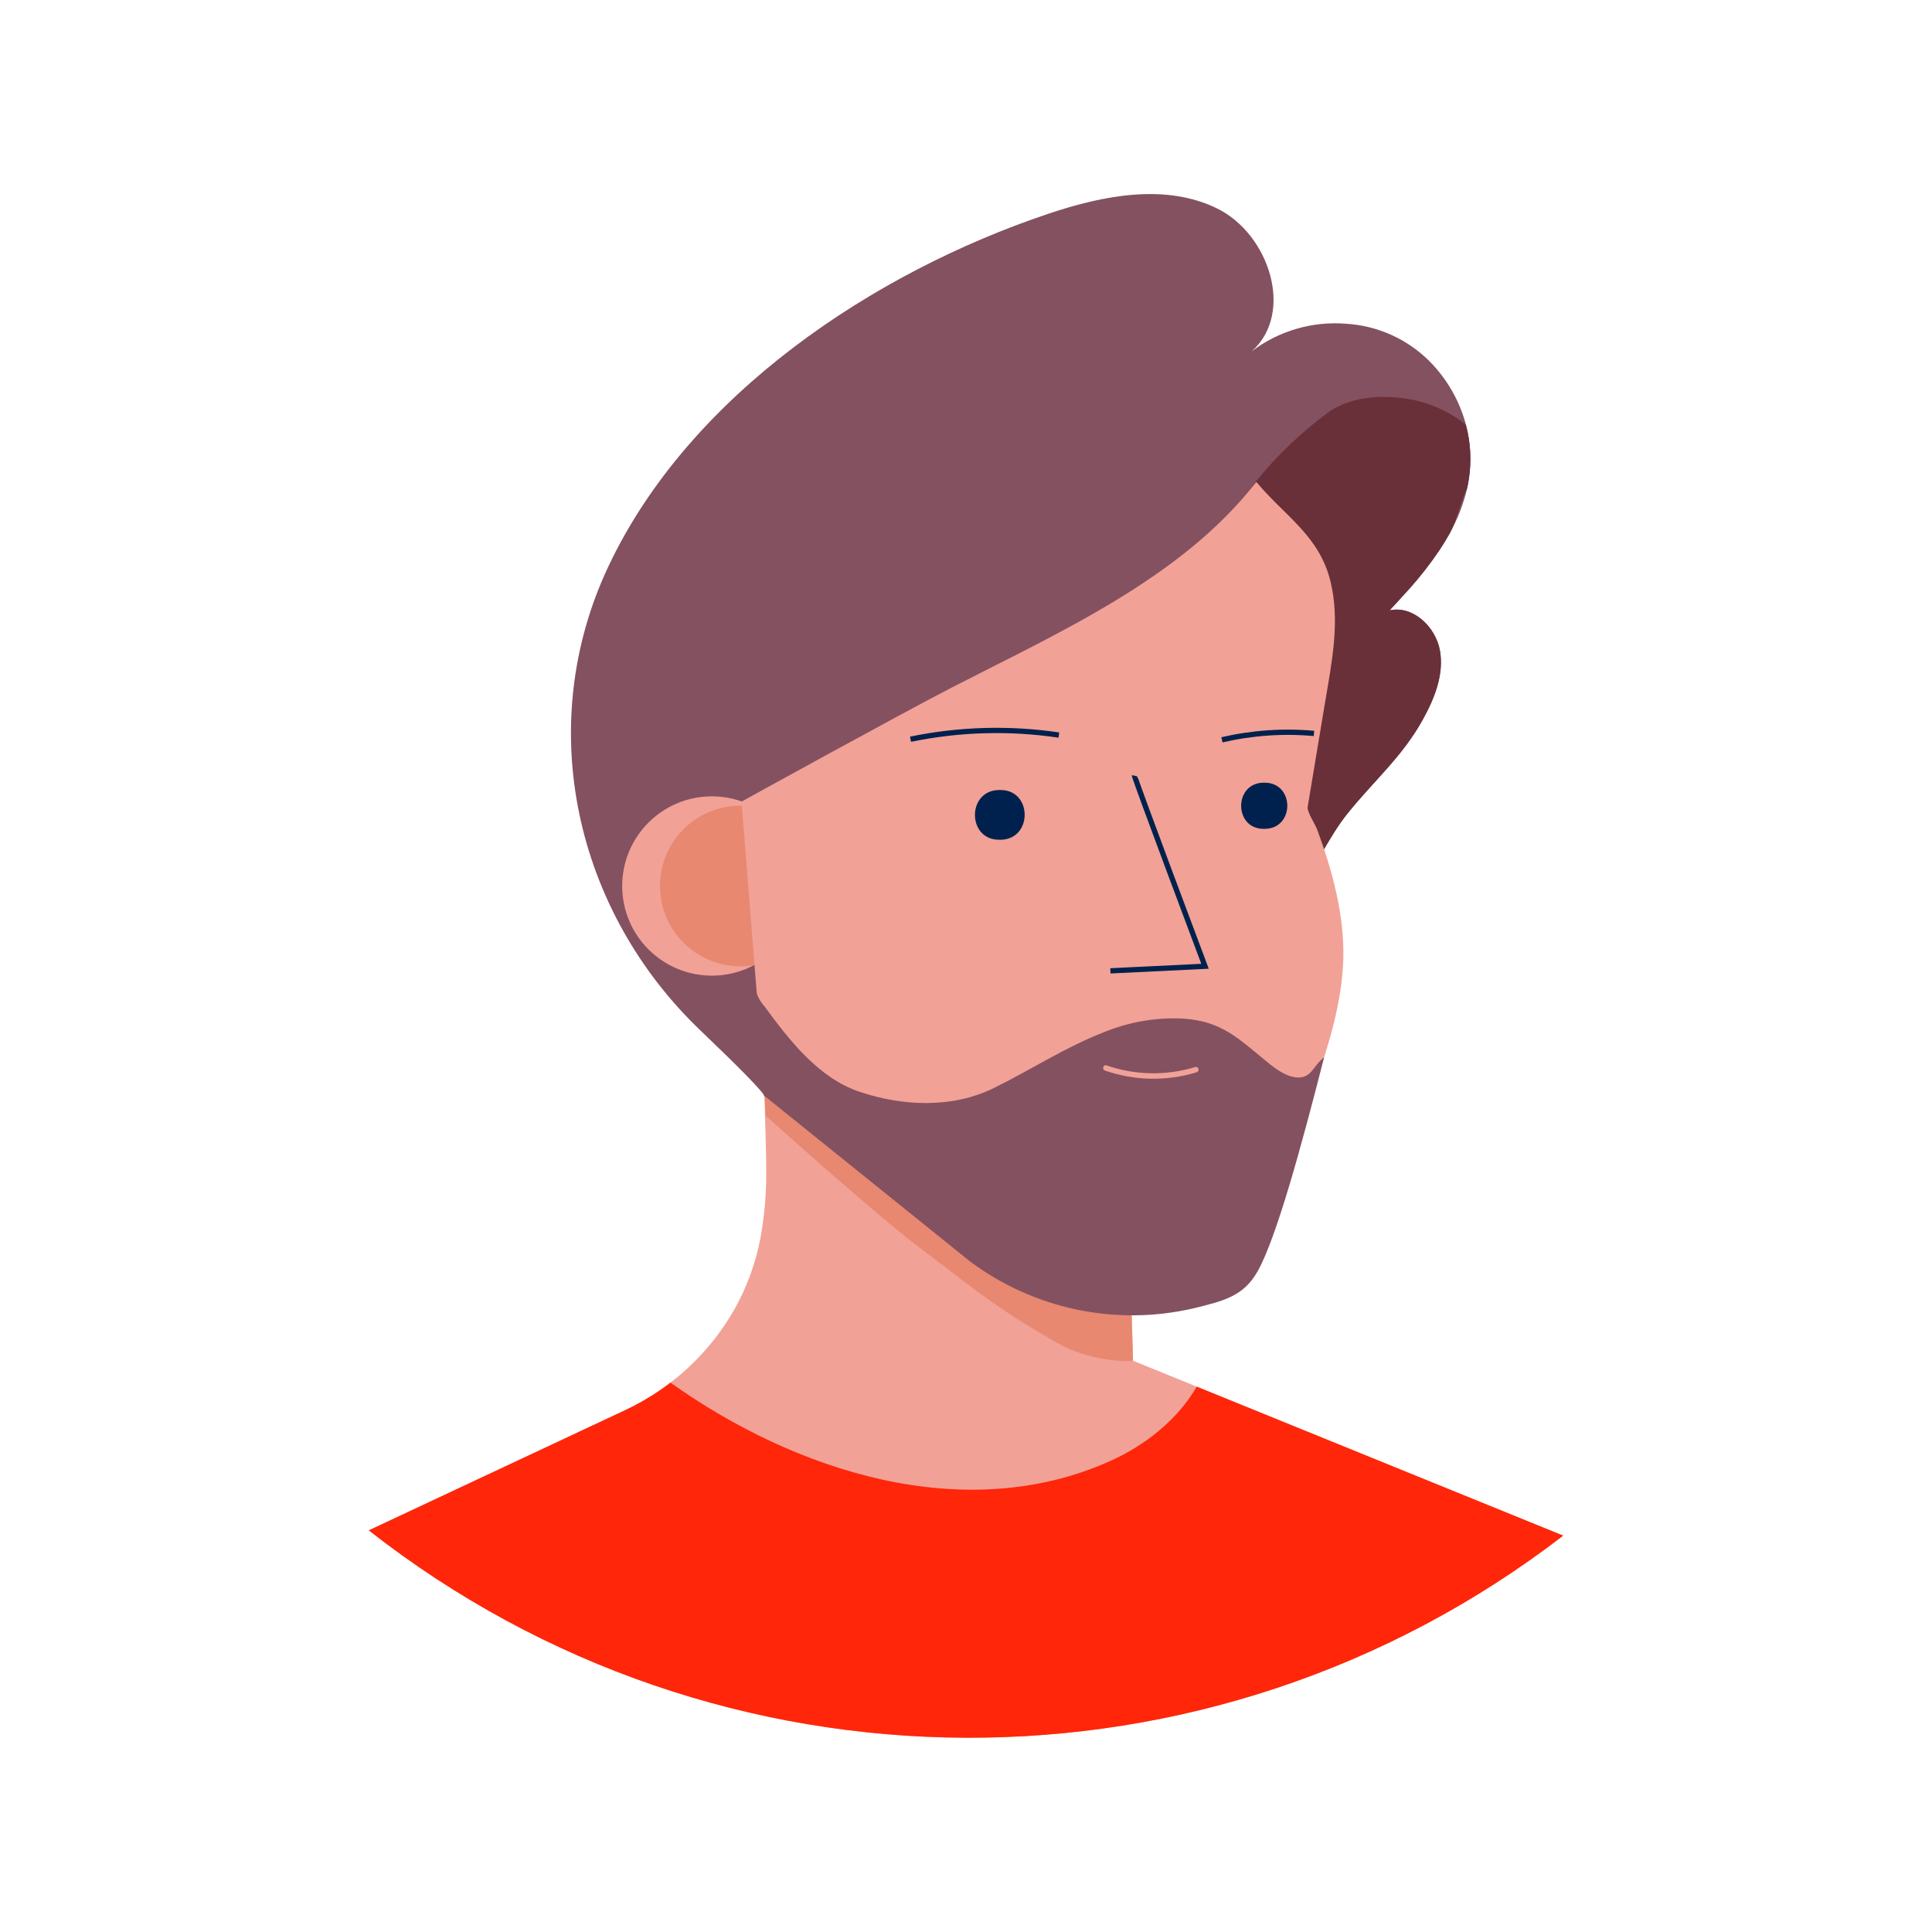
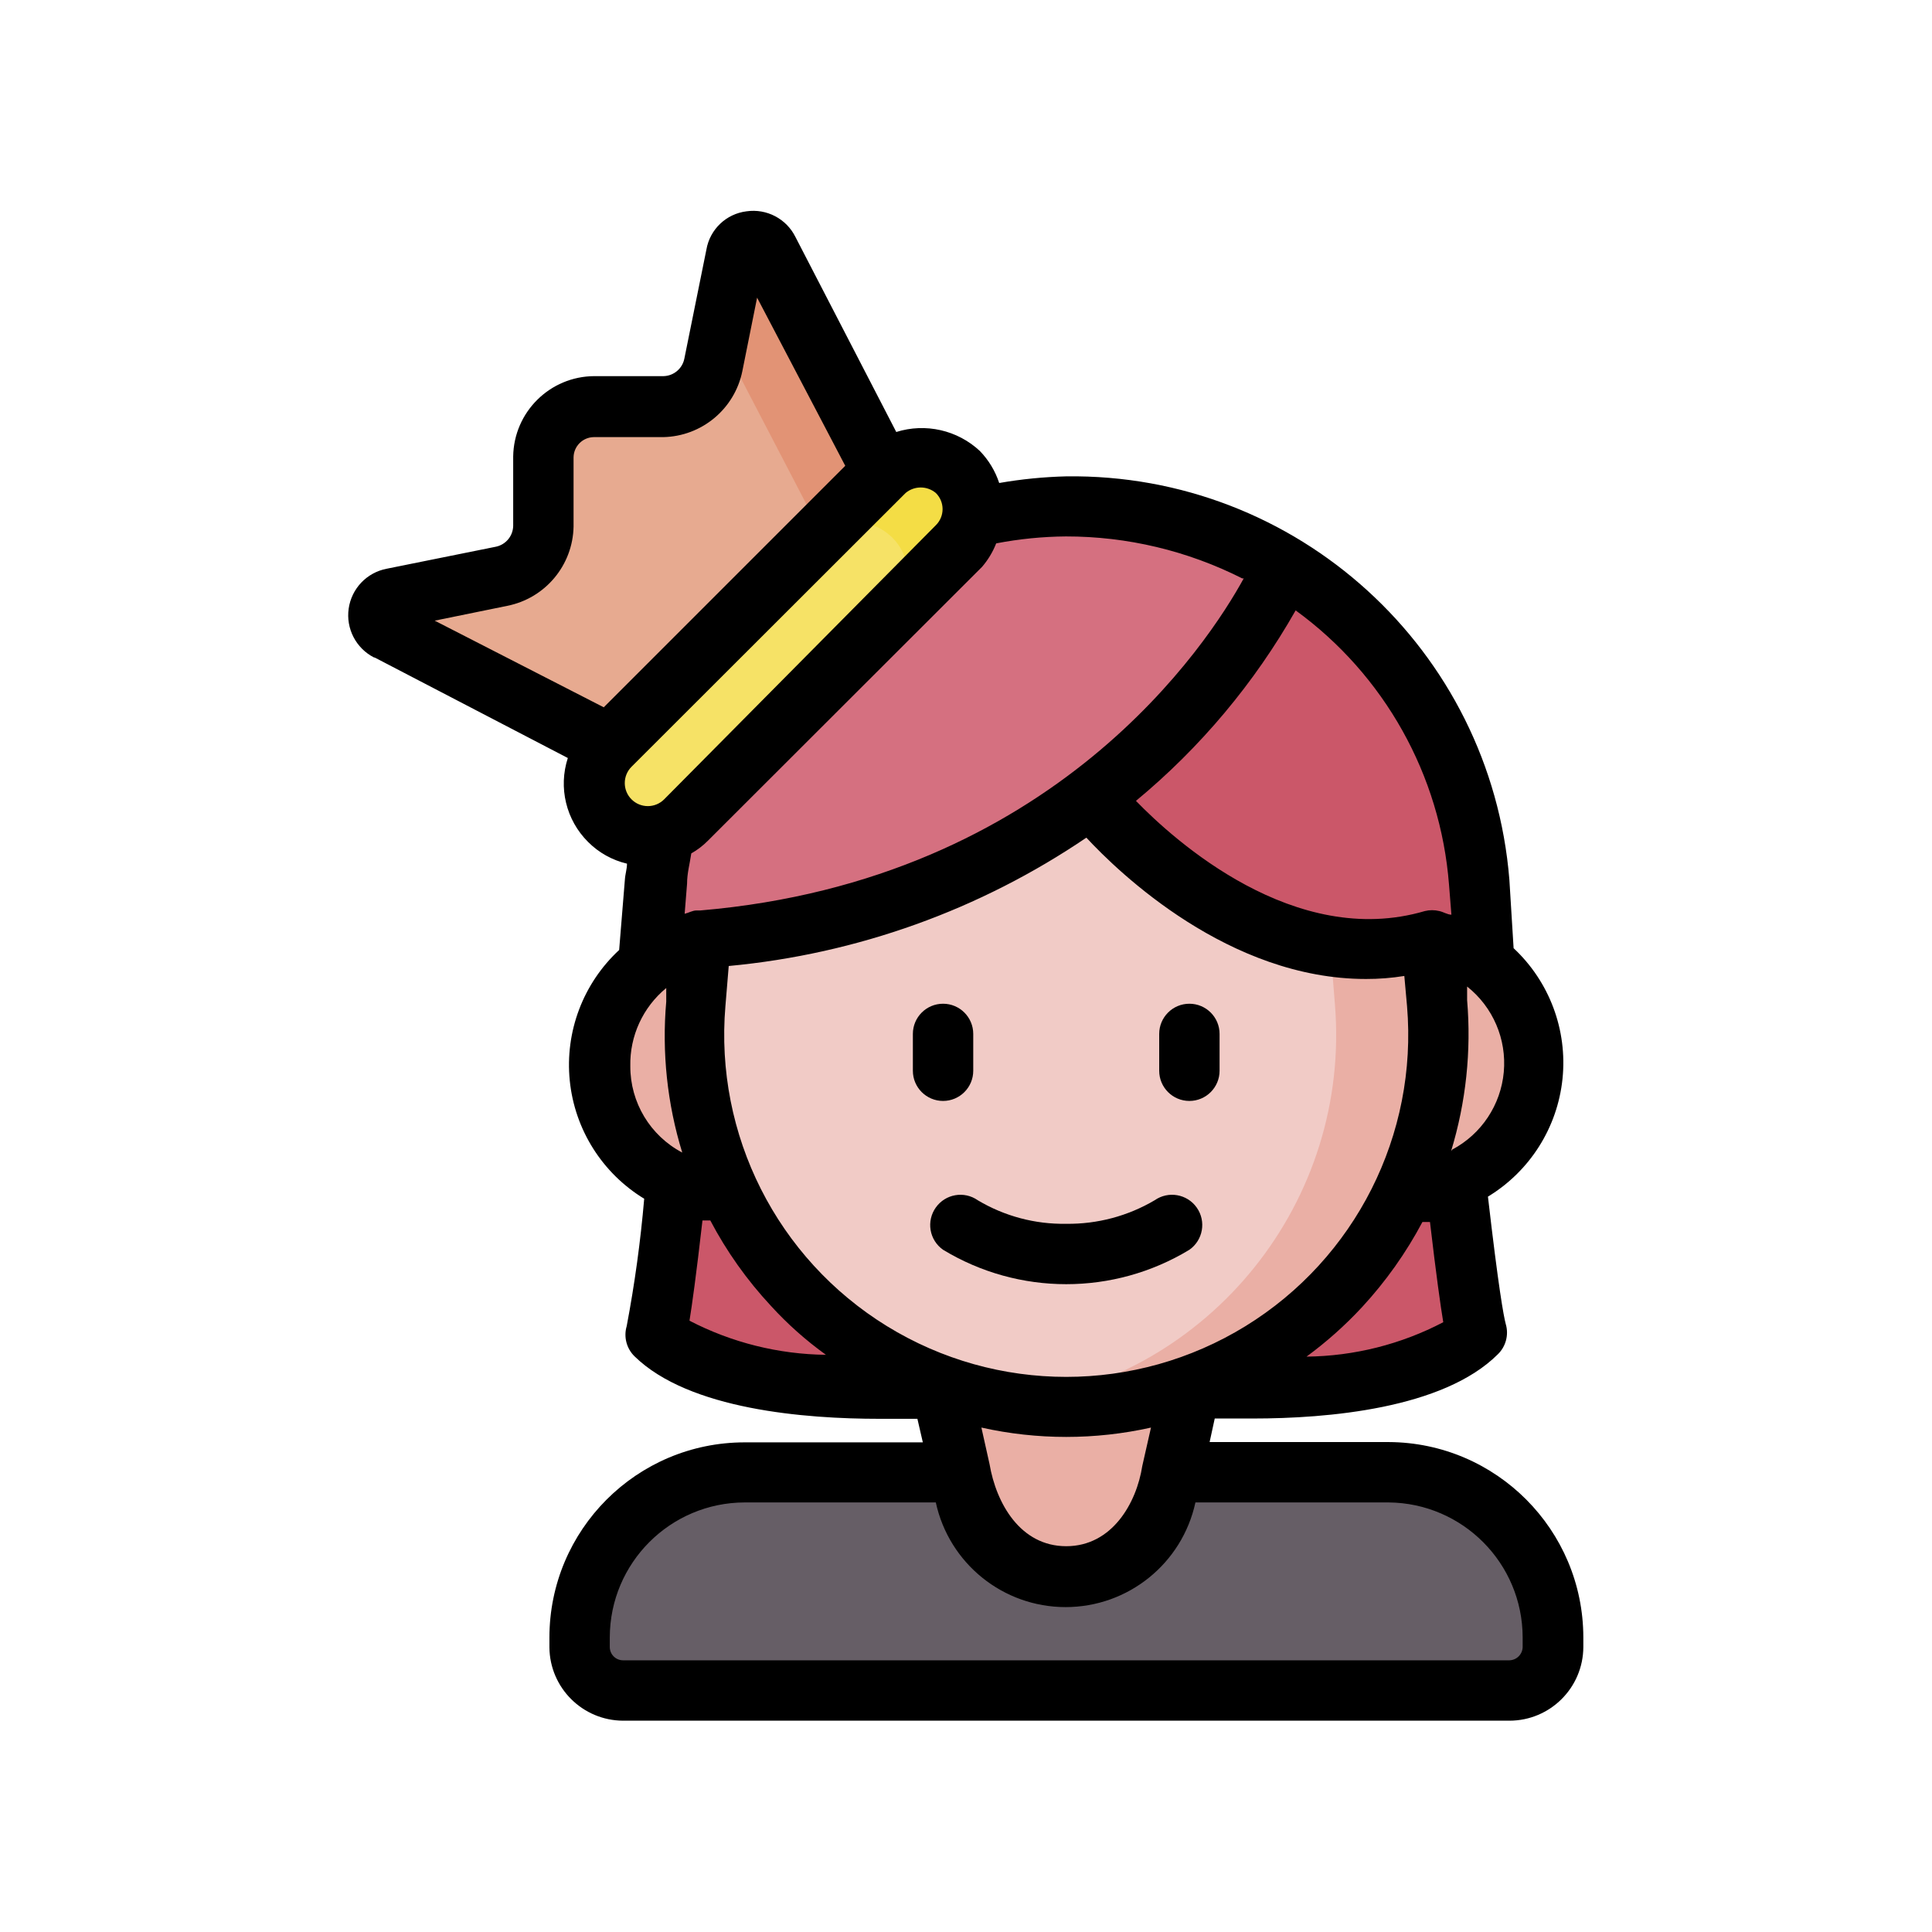
- <svg xmlns="http://www.w3.org/2000/svg" width="800px" height="800px" viewBox="0 0 366.34 366.34" id="Layer_1" data-name="Layer 1">
+ <svg xmlns="http://www.w3.org/2000/svg" width="800px" height="800px" viewBox="0 0 64 64">
  <defs>
-     <style>.cls-1{fill:#f2a196;}.cls-2{fill:#e88870;}.cls-3{fill:#ff2609;}.cls-4{fill:#845161;}.cls-5{fill:#69303a;}.cls-6{fill:#00214e;}.cls-7{fill:none;stroke:#00214e;stroke-miterlimit:10;}</style>
+     <style>.cls-1{fill:#665e66;}.cls-2{fill:#cb5769;}.cls-3{fill:#eaafa5;}.cls-4{fill:#f1cbc6;}.cls-5{fill:#d57080;}.cls-6{fill:#e7aa90;}.cls-7{fill:#e29375;}.cls-8{fill:#f6e266;}.cls-9{fill:#f4dd45;}</style>
  </defs>
-   <path class="cls-1" d="M296.41,291.18a184.56,184.56,0,0,1-226.48-1l48.66-22.81a46.83,46.83,0,0,0,6.65-3.82c.64-.44,1.28-.9,1.89-1.38a46.35,46.35,0,0,0,12.78-15.09,44.69,44.69,0,0,0,4.64-14.48,67.91,67.91,0,0,0,.74-9.91c0-3.46-.09-6.92-.21-10.38-.07-2.26-.13-4.53-.16-6.79q-.06-4.75-.1-9.51l2,1,5.2,2.69,2.41.41,27.88,4.74,31.12,5.3.94,32,.31,10.46.15,5.08V258l1,.42,11.07,4.5Z" />
-   <path class="cls-2" d="M214.82,258c-3.7.43-10-1-13.48-2.89-13-7.18-19.49-13-26.38-18.08-8.2-6.06-29.8-25.5-29.8-25.5-.07-2.26-.21-3.76-.24-6q-.06-4.75-.1-9.51l2,1,5.2,2.69,2.41.41,27.88,4.74,31.12,5.3.94,32,.31,10.46.15,5.08V258Z" />
-   <path class="cls-3" d="M296.41,291.18a184.56,184.56,0,0,1-226.48-1l48.66-22.81a46.83,46.83,0,0,0,6.65-3.82c.64-.44,1.28-.9,1.89-1.38,23.55,16.76,55.69,27.33,83.49,14.82,6.62-3,12.7-7.84,16.3-14.06Z" />
-   <path class="cls-4" d="M278.51,90.9c-.09.59-.2,1.17-.33,1.75a32.08,32.08,0,0,1-3.31,8.49l-.08.14c-.57,1-1.18,2-1.84,3a74.32,74.32,0,0,1-5.72,7.35L266,113c-.83.93-1.67,1.84-2.51,2.74,4.45-1,8.76,3.15,9.55,7.63s-1,9-3.21,13c-3.87,7.08-9.45,11.79-14.36,17.94-3.68,4.58-5.72,10-9.73,14.38l-.3.33c-10.59,11.12-27.31,13.72-41.23,18.47-5,1.72-59.22,17.12-59.22,20.48,0-.73-5.31-6-12-12.41-24-22.79-31.89-58-17.61-88.2,15.35-32.5,50.21-55.69,83.41-66.83,10.38-3.48,22.16-5.82,32-1s14.74,19.77,6.58,27.07a26.16,26.16,0,0,1,17.93-5.21,24.46,24.46,0,0,1,15.72,7.07,27,27,0,0,1,6.95,12.08A24.94,24.94,0,0,1,278.51,90.9Z" />
-   <path class="cls-5" d="M278.51,90.9c-.09.59-.2,1.17-.33,1.75-.09.17-.18.35-.27.55-1.13,2.58-1.65,5.36-3,7.94l-.08.14c-.57,1-1.18,2-1.84,3a67.09,67.09,0,0,1-5.72,7.35L266,113c-.83.93-1.67,1.84-2.51,2.74,4.45-1,8.76,3.15,9.55,7.63s-1,9-3.21,13c-3.87,7.08-9.45,11.79-14.36,17.94-3.68,4.58-5.72,10-9.73,14.38a37.7,37.7,0,0,1-8.54-19.47c-1.64-13.26-.64-27.71-1.09-41.13-.28-8.44-3-10,2.06-16.83a74.3,74.3,0,0,1,14-13.29c4.08-2.69,9.33-3.11,14.2-2.42a23.5,23.5,0,0,1,11.58,5A24.94,24.94,0,0,1,278.51,90.9Z" />
-   <circle class="cls-1" cx="134.98" cy="168" r="17" />
-   <circle class="cls-2" cx="140.37" cy="168" r="15.22" />
-   <path class="cls-1" d="M140.6,152l4.38,55,66.44,40.88A19.77,19.77,0,0,0,236.1,238a267.38,267.38,0,0,0,13.14-31.88c2.64-7.84,5.22-15.89,5.47-24.23s-2.12-17-5-24.7c-.3-.81-1.9-3.3-1.76-4.15q1.67-10,3.32-19.94c1.26-7.51,2.87-15.35,1-22.9-2.13-8.66-8.67-12.35-14.05-18.82-14.16,18.24-37.44,28.55-57.77,39C170,135.78,140.6,152,140.6,152Z" />
-   <path class="cls-4" d="M251.07,200.5c-4.31,16.92-9.08,34.35-12.63,40.61-2.66,4.67-6.37,5.57-12.24,7a51.47,51.47,0,0,1-42.29-8.94l-39.09-31.48c-.6-5.89-1-6.79-1.29-12.71-.14-2.68-1-5.36-.36-8a6.9,6.9,0,0,0,1.7,3.73c4.73,6.42,10.25,13.67,18.11,16.31,8.2,2.75,17.53,3.18,25.45-.7,6.89-3.38,13.64-7.79,20.83-10.57a35.05,35.05,0,0,1,15.11-2.61c7.34.5,10.48,3.81,15.85,8.18,1.76,1.44,3.73,2.94,6,3C248.78,204.27,248.91,202.15,251.07,200.5Z" />
-   <path class="cls-6" d="M189.72,149.8c6.1,0,6.1,9.38,0,9.43h-.28c-6.1,0-6.1-9.38,0-9.43h.28Z" />
-   <path class="cls-6" d="M239.84,148.41c5.67.05,5.67,8.7,0,8.75h-.25c-5.66,0-5.66-8.7,0-8.75h.25Z" />
-   <path class="cls-7" d="M215.13,147.09c-.08.35,13.36,36.13,13.36,36.13l-17.94.87" />
-   <path class="cls-7" d="M172.65,140.17a80.57,80.57,0,0,1,28.13-.79" />
-   <path class="cls-7" d="M231.7,140.28a55.34,55.34,0,0,1,17.45-1.21" />
-   <path class="cls-1" d="M209.52,203a28.12,28.12,0,0,0,17.4.32c.61-.19.35-1.16-.26-1a27.17,27.17,0,0,1-16.87-.31c-.61-.21-.87.75-.27,1Z" />
+   <g data-name="Winter Avatar" id="Winter_Avatar-31">
+     <path class="cls-1" d="M46.29,48.77a5,5,0,0,1,5,5v.87A1.32,1.32,0,0,1,50,56H20.64a1.32,1.32,0,0,1-1.32-1.33V53.8a5,5,0,0,1,5-5Z" id="path37815-7-81-6-6-4-7-7" />
+     <path class="cls-2" d="M21.47,31.94l.94,7.23c-.2,1.79-.4,3.47-.56,4.42a1.05,1.05,0,0,0,.35,1c2.71,1.9,9,1.37,9,1.37h8.27s6.28.53,9-1.37a1.08,1.08,0,0,0,.35-1c-.16-1-.37-2.63-.56-4.42l1-7.22L35.76,23.68Z" id="path120224-76" />
+     <path class="cls-3" d="M47.43,29.51H23.21c-.65.13-1.74,2.43-1.74,2.43a4.24,4.24,0,0,0,2.62,7.57H46.55a4.24,4.24,0,0,0,2.63-7.57S48.08,29.64,47.43,29.51Z" id="path71411-27-5" />
+     <path class="cls-3" d="M31.18,45.94l.63,2.78c.29,1.92,1.56,3.51,3.51,3.51s3.22-1.59,3.51-3.51l.62-2.78L35.79,41.8Z" id="path71393-26-6" />
+     <path class="cls-4" d="M47.43,31.12l.17,2.14a12.33,12.33,0,1,1-24.57,0l.1-1.21.08-.93,7.36-7.66,11.94,1.41Z" id="path118751-9" />
+     <path class="cls-3" d="M30.57,23.46l-.34.36,8.9,1.05,4.92,6.25.17,2.14A12.32,12.32,0,0,1,33.63,46.48a11.69,11.69,0,0,0,1.69.12A12.32,12.32,0,0,0,47.6,33.26l-.17-2.14-4.92-6.25Z" id="path131872-3" />
+     <path class="cls-2" d="M36,26.45c.54.6,5.86,6.33,11.47,4.67a4.41,4.41,0,0,1,1.75.82L49,29.22A13.47,13.47,0,0,0,42.76,19l-3.17.29Z" id="path18028-74" />
+     <path class="cls-5" d="M35.32,16.78A13.57,13.57,0,0,0,21.7,29.22l-.23,2.72a4.18,4.18,0,0,1,1.74-.82l.86-.08c.6-.06,1.24-.17,1.8-.26A24.87,24.87,0,0,0,42.76,19,13,13,0,0,0,41,18,13.94,13.94,0,0,0,35.32,16.78Z" id="path71397-29-5" />
+     <path class="cls-6" d="M20.18,24.69l-7.31-3.8A.57.57,0,0,1,13,19.82l3.61-.73A1.71,1.71,0,0,0,18,17.43l0-2.3a1.68,1.68,0,0,1,1.66-1.65l2.29,0a1.72,1.72,0,0,0,1.66-1.38l.73-3.62a.58.58,0,0,1,1.08-.15l3.8,7.31L25.35,22.5Z" id="path81785" />
+     <path class="cls-7" d="M25,8a.56.56,0,0,0-.57.46l-.56,2.78,3.79,7.28,1.65-2.9-3.8-7.31A.57.57,0,0,0,25,8Z" id="path81787" />
+     <path class="cls-8" d="M30.5,15.1a1.76,1.76,0,0,0-1.24.52l-9.08,9.07a1.76,1.76,0,1,0,2.49,2.49l9.08-9.07a1.76,1.76,0,0,0,0-2.49A1.8,1.8,0,0,0,30.5,15.1Z" id="path81789" />
+     <path class="cls-9" d="M30.5,15.1a1.76,1.76,0,0,0-1.24.52l-2.19,2.19a1.76,1.76,0,0,1,1.24-.52,1.8,1.8,0,0,1,1.25.52,1.76,1.76,0,0,1,0,2.49l2.19-2.19a1.76,1.76,0,0,0,0-2.49A1.8,1.8,0,0,0,30.5,15.1Z" id="path81791" />
+     <path d="M31.24,36.47a1,1,0,0,0,1-1V34.25a1,1,0,0,0-2,0v1.22A1,1,0,0,0,31.24,36.47Z" />
+     <path d="M39.4,36.47a1,1,0,0,0,1-1V34.25a1,1,0,0,0-2,0v1.22A1,1,0,0,0,39.4,36.47Z" />
+     <path d="M31,40a1,1,0,0,0,.24,1.4,7.87,7.87,0,0,0,8.16,0,1,1,0,0,0-1.15-1.64,5.62,5.62,0,0,1-2.93.78,5.53,5.53,0,0,1-2.93-.78A1,1,0,0,0,31,40Z" />
+     <path d="M12.41,21.78l6.4,3.33a2.73,2.73,0,0,0,.67,2.78,2.69,2.69,0,0,0,1.29.72c0,.18-.06.35-.07.53l-.19,2.33a5.19,5.19,0,0,0,.83,8.24,42,42,0,0,1-.58,4.22,1,1,0,0,0,.26,1C22.83,46.7,26.68,47,29.13,47c.49,0,.91,0,1.26,0l.18.78h-5.9a6.47,6.47,0,0,0-6.47,6.47v.32A2.45,2.45,0,0,0,20.64,57H50a2.45,2.45,0,0,0,2.45-2.44v-.32A6.48,6.48,0,0,0,46,47.77H40.07l.17-.78c.36,0,.78,0,1.27,0,2.45,0,6.3-.32,8.11-2.13a1,1,0,0,0,.26-1c-.07-.26-.24-1.19-.59-4.22a5.19,5.19,0,0,0,.85-8.23L50,29.14A14.53,14.53,0,0,0,35.32,15.78,15.12,15.12,0,0,0,33.1,16a2.77,2.77,0,0,0-.64-1.06,2.82,2.82,0,0,0-2.77-.63L26.35,7.85A1.56,1.56,0,0,0,24.73,7,1.54,1.54,0,0,0,23.4,8.27l-.73,3.61a.72.72,0,0,1-.69.58l-2.29,0A2.7,2.7,0,0,0,17,15.12l0,2.3a.72.72,0,0,1-.57.69l-3.62.73a1.57,1.57,0,0,0-.42,2.94Zm9.66,10.95,0,.45a13.11,13.11,0,0,0,.53,5,3.22,3.22,0,0,1-1.72-2.86A3.26,3.26,0,0,1,22.07,32.73Zm13.9-5c1.11,1.2,4.75,4.7,9.28,4.7a7.85,7.85,0,0,0,1.27-.1l.09,1a11.33,11.33,0,1,1-22.58,0L24.14,32A25.29,25.29,0,0,0,36,27.74Zm2.16,19.55-.29,1.28c-.19,1.23-1,2.66-2.52,2.66S33,49.8,32.78,48.5l-.27-1.21a12.89,12.89,0,0,0,5.62,0ZM23.27,40.43l.26,0a13.09,13.09,0,0,0,2,2.82,11.79,11.79,0,0,0,1.83,1.63,10.08,10.08,0,0,1-4.52-1.13C22.92,43.26,23.06,42.27,23.27,40.43ZM50.44,54.24v.32A.45.45,0,0,1,50,55H20.64a.44.44,0,0,1-.44-.44v-.32a4.48,4.48,0,0,1,4.47-4.47H31a4.4,4.4,0,0,0,8.6,0H46A4.48,4.48,0,0,1,50.44,54.24ZM47.81,43.8a10,10,0,0,1-4.53,1.14,13,13,0,0,0,1.84-1.64,13.45,13.45,0,0,0,2-2.82l.25,0C47.58,42.27,47.72,43.26,47.81,43.8Zm.26-5.67a13.31,13.31,0,0,0,.53-5l0-.45a3.24,3.24,0,0,1-.49,5.4ZM48,29.3l.08,1c-.13,0-.26-.09-.4-.12a1,1,0,0,0-.48,0h0c-4.31,1.27-8.31-2.35-9.57-3.65a22.76,22.76,0,0,0,5.29-6.31A12.42,12.42,0,0,1,48,29.3Zm-6.8-10.14c-1.16,2.12-6.26,10-18,11l-.13,0c-.13,0-.26.08-.39.11l.08-1c0-.34.09-.66.14-1a2.51,2.51,0,0,0,.55-.42l9.08-9.07A2.7,2.7,0,0,0,33,18a12.74,12.74,0,0,1,2.31-.23A12.91,12.91,0,0,1,41.15,19.16ZM31,16.33a.75.75,0,0,1,0,1.07L22,26.48a.76.76,0,0,1-1.08-1.08L30,16.33A.78.78,0,0,1,31,16.33Zm-14.2,3.74A2.73,2.73,0,0,0,19,17.44l0-2.29a.68.68,0,0,1,.67-.67l2.3,0a2.73,2.73,0,0,0,2.62-2.18l.49-2.44L28,15.43l-8,8L14.4,20.56Z" />
+   </g>
</svg>
